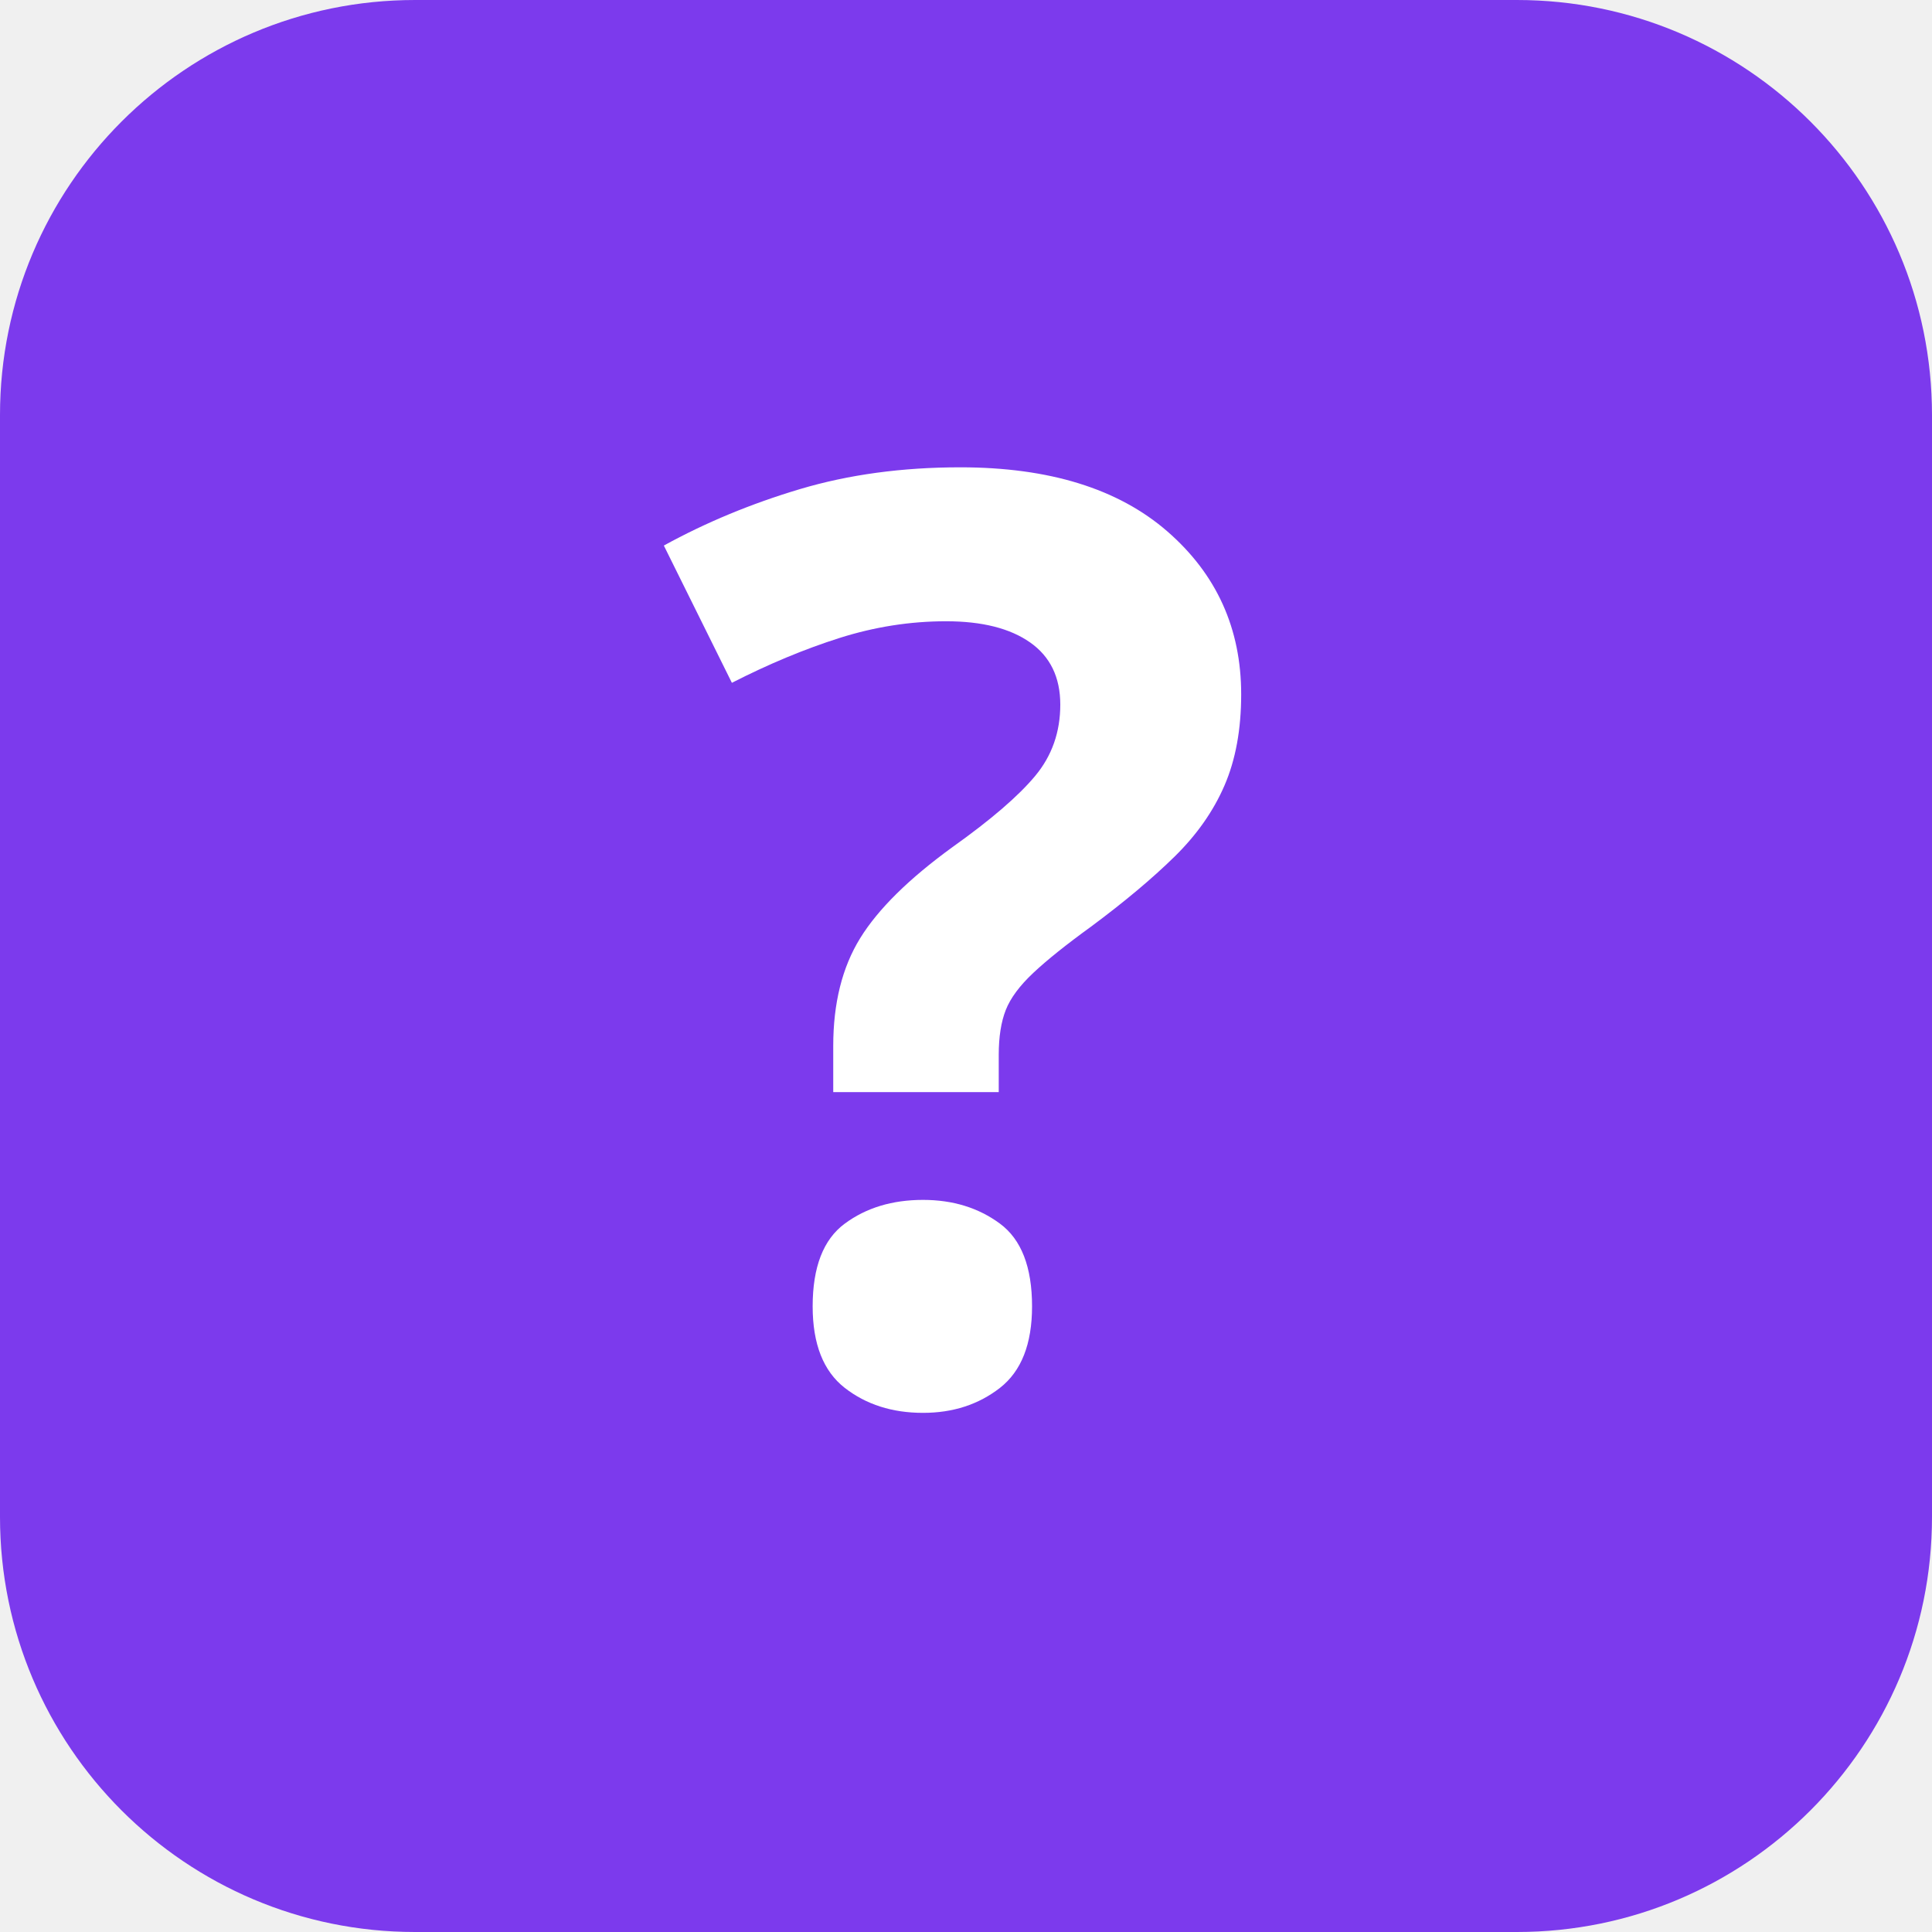
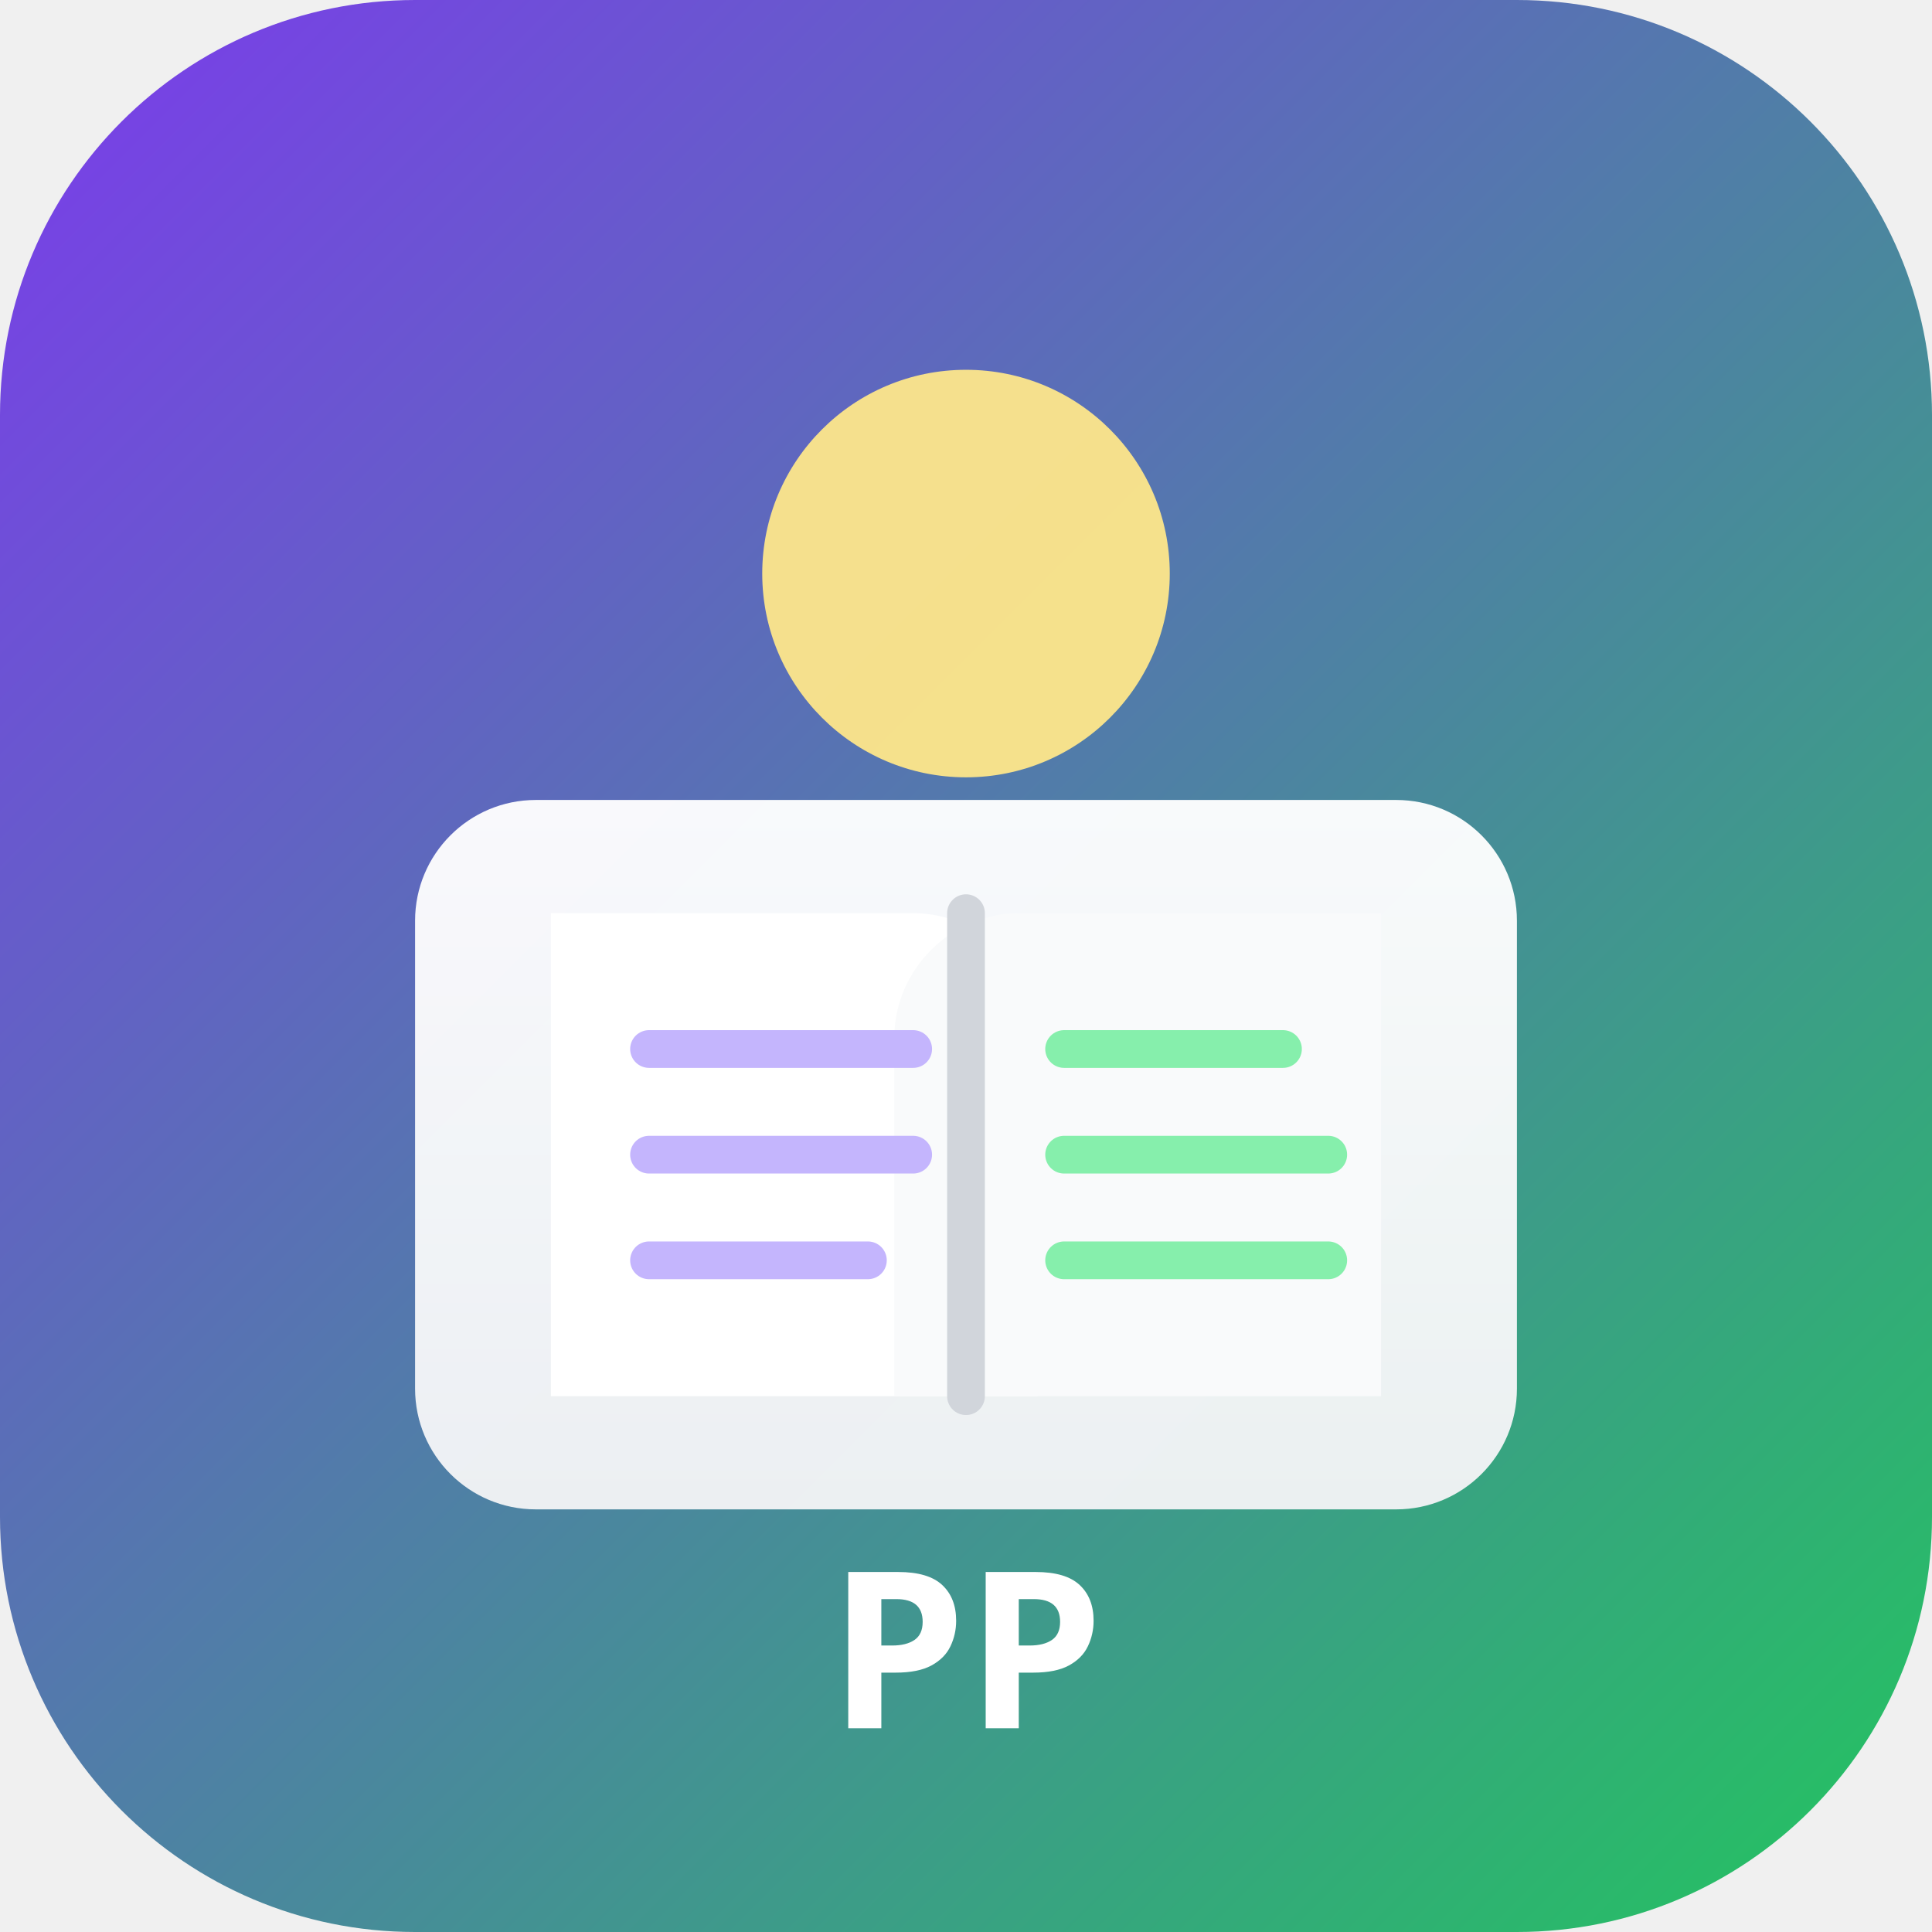
<svg xmlns="http://www.w3.org/2000/svg" viewBox="0 0 512 512">
-   <rect width="512" height="512" rx="110" fill="#7c3aed" />
-   <text x="256" y="370" font-family="system-ui,sans-serif" font-weight="900" font-size="340" fill="white" text-anchor="middle">?</text>
+   <defs>
+     <linearGradient id="bg" x1="0%" y1="0%" x2="100%" y2="100%">
+       <stop offset="0%" stop-color="#7c3aed" />
+       <stop offset="100%" stop-color="#22c55e" />
+     </linearGradient>
+     <linearGradient id="book" x1="0%" y1="0%" x2="0%" y2="100%">
+       <stop offset="0%" stop-color="#ffffff" />
+       <stop offset="100%" stop-color="#f3f4f6" />
+     </linearGradient>
+   </defs>
+   <rect width="512" height="512" rx="110" fill="url(#bg)" />
+   <circle cx="256" cy="152" r="54" fill="#fde68a" opacity="0.95" />
+   <rect x="110" y="212" width="292" height="188" rx="32" fill="url(#book)" opacity="0.96" />
+   <path d="M146 242h96c18 0 33 15 33 33v95h-129v-128z" fill="#ffffff" />
+   <path d="M366 242h-96c-18 0-33 15-33 33v95h129v-128z" fill="#f9fafb" />
+   <path d="M256 242v128" stroke="#d1d5db" stroke-width="10" stroke-linecap="round" />
+   <path d="M172 278h70M172 306h70M172 334h58" stroke="#c4b5fd" stroke-width="10" stroke-linecap="round" />
+   <path d="M282 278h58M282 306h70M282 334h70" stroke="#86efac" stroke-width="10" stroke-linecap="round" />
+   <text x="256" y="458" font-family="Nunito,system-ui,sans-serif" font-weight="900" font-size="58" fill="#ffffff" text-anchor="middle">PP</text>
</svg>
